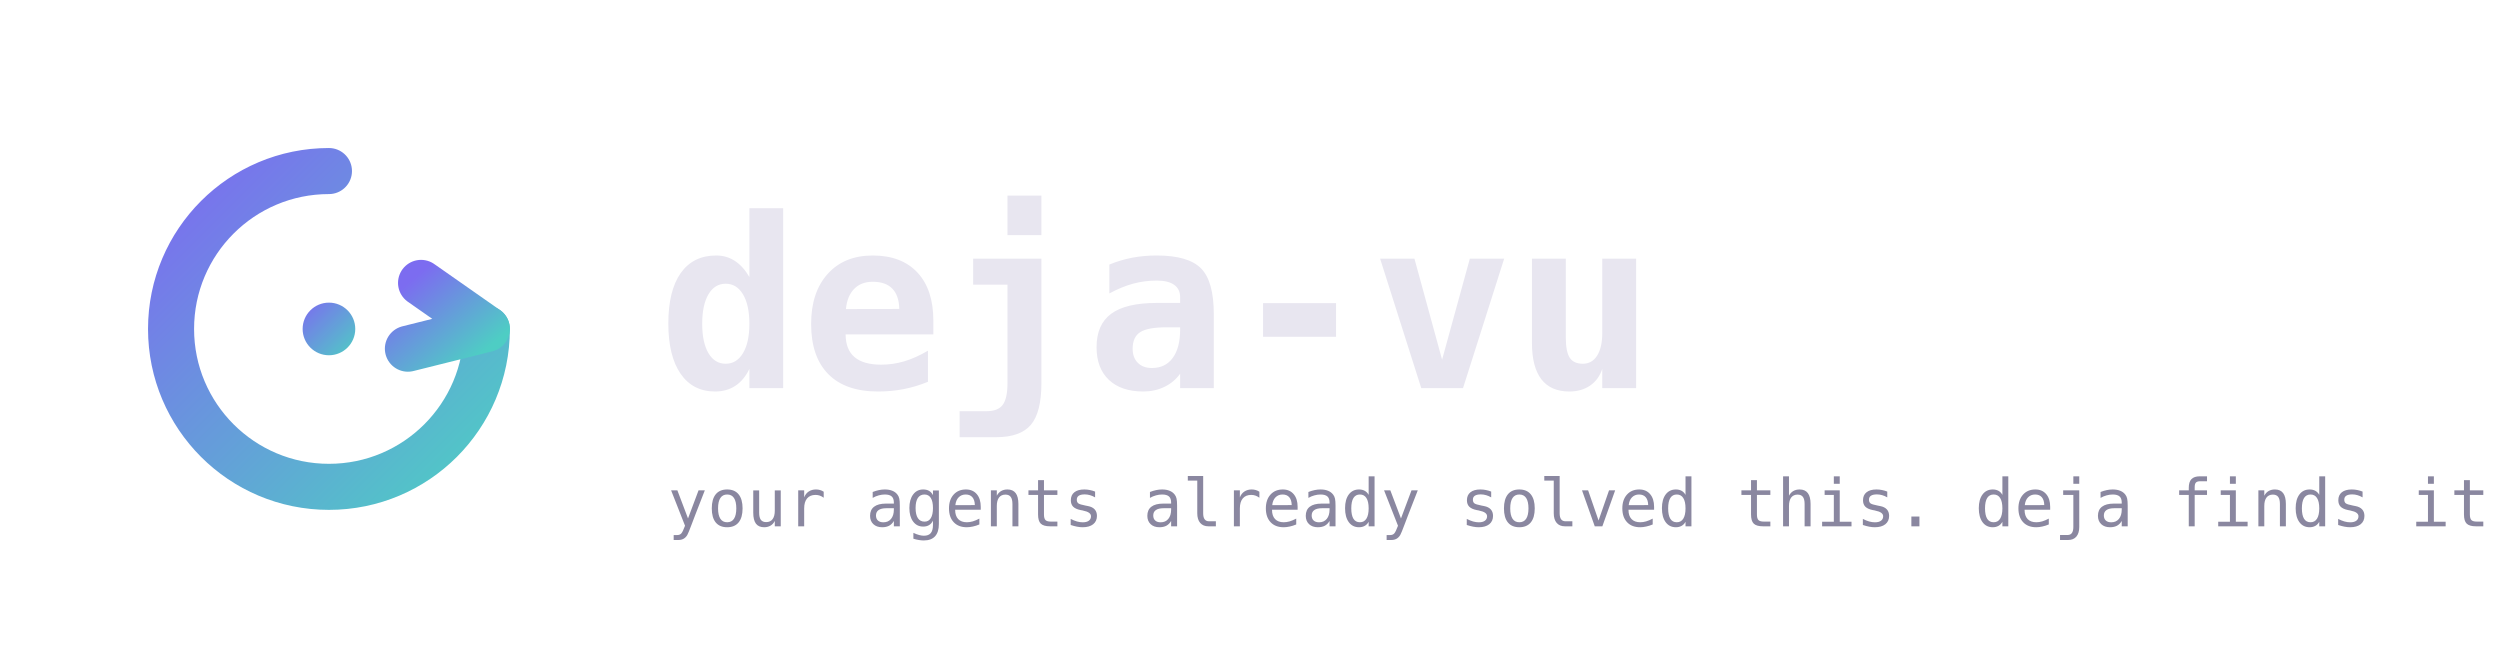
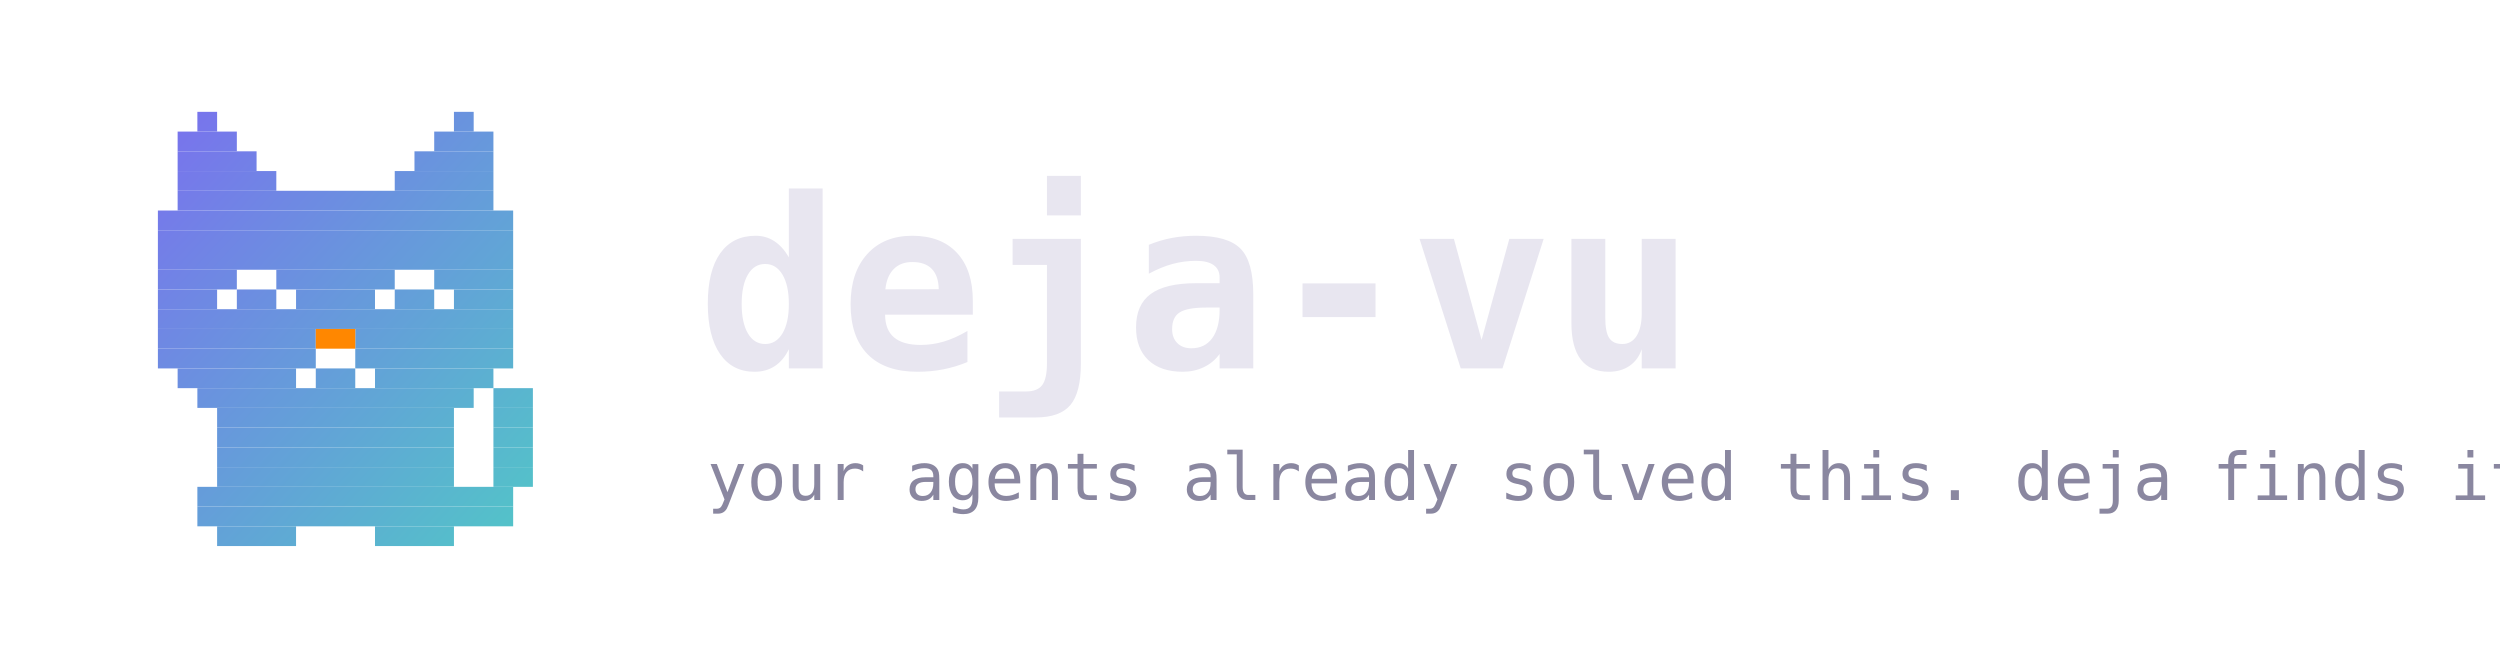
<svg xmlns="http://www.w3.org/2000/svg" width="760" height="200" viewBox="0 0 760 200" role="img" aria-label="deja-vu">
  <defs>
-     <linearGradient id="g" x1="0" y1="0" x2="1" y2="1">
+     <linearGradient id="g" gradientUnits="userSpaceOnUse" x1="36" y1="34" x2="180" y2="166">
      <stop offset="0" stop-color="#7c6cf0" />
      <stop offset="1" stop-color="#4ecdc4" />
    </linearGradient>
  </defs>
-   <g transform="translate(36,36)">
-     <path d="M64 16 A48 48 0 1 0 112 64" fill="none" stroke="url(#g)" stroke-width="14" stroke-linecap="round" />
-     <path d="M112 64 l-20 -14 M112 64 l-24 6" fill="none" stroke="url(#g)" stroke-width="14" stroke-linecap="round" />
-     <circle cx="64" cy="64" r="8" fill="url(#g)" />
+   <g fill="url(#g)">
+     <rect x="60" y="34" width="6" height="6" />
+     <rect x="138" y="34" width="6" height="6" />
+     <rect x="54" y="40" width="18" height="6" />
+     <rect x="132" y="40" width="18" height="6" />
+     <rect x="54" y="46" width="24" height="6" />
+     <rect x="126" y="46" width="24" height="6" />
+     <rect x="54" y="52" width="30" height="6" />
+     <rect x="120" y="52" width="30" height="6" />
+     <rect x="54" y="58" width="96" height="6" />
+     <rect x="48" y="64" width="108" height="6" />
+     <rect x="48" y="70" width="108" height="6" />
+     <rect x="48" y="76" width="108" height="6" />
+     <rect x="48" y="82" width="24" height="6" />
+     <rect x="84" y="82" width="36" height="6" />
+     <rect x="132" y="82" width="24" height="6" />
+     <rect x="48" y="88" width="18" height="6" />
+     <rect x="72" y="88" width="12" height="6" />
+     <rect x="90" y="88" width="24" height="6" />
+     <rect x="120" y="88" width="12" height="6" />
+     <rect x="138" y="88" width="18" height="6" />
+     <rect x="48" y="94" width="108" height="6" />
+     <rect x="48" y="100" width="48" height="6" />
+     <rect x="108" y="100" width="48" height="6" />
+     <rect x="48" y="106" width="48" height="6" />
+     <rect x="108" y="106" width="48" height="6" />
+     <rect x="54" y="112" width="36" height="6" />
+     <rect x="96" y="112" width="12" height="6" />
+     <rect x="114" y="112" width="36" height="6" />
+     <rect x="60" y="118" width="84" height="6" />
+     <rect x="150" y="118" width="12" height="6" />
+     <rect x="66" y="124" width="72" height="6" />
+     <rect x="150" y="124" width="12" height="6" />
+     <rect x="66" y="130" width="72" height="6" />
+     <rect x="150" y="130" width="12" height="6" />
+     <rect x="66" y="136" width="72" height="6" />
+     <rect x="150" y="136" width="12" height="6" />
+     <rect x="66" y="142" width="72" height="6" />
+     <rect x="150" y="142" width="12" height="6" />
+     <rect x="60" y="148" width="96" height="6" />
+     <rect x="60" y="154" width="96" height="6" />
+     <rect x="66" y="160" width="24" height="6" />
+     <rect x="114" y="160" width="24" height="6" />
  </g>
+   <rect x="96" y="100" width="12" height="6" fill="#ff8700" />
  <g font-family="SF Mono, JetBrains Mono, Fira Code, Menlo, monospace">
-     <text x="200" y="118" font-size="72" font-weight="700" fill="#e8e6f0">deja-vu</text>
-     <text x="203" y="160" font-size="20" fill="#8a87a0">your agents already solved this. deja finds it.</text>
+     <text x="212" y="112" font-size="72" font-weight="700" fill="#e8e6f0">deja-vu</text>
+     <text x="215" y="152" font-size="20" fill="#8a87a0">your agents already solved this. deja finds it.</text>
  </g>
  <style>
    @media (prefers-color-scheme: light) {
      text { fill: #1d1b2e; }
      text + text { fill: #5a5770; }
    }
  </style>
</svg>
